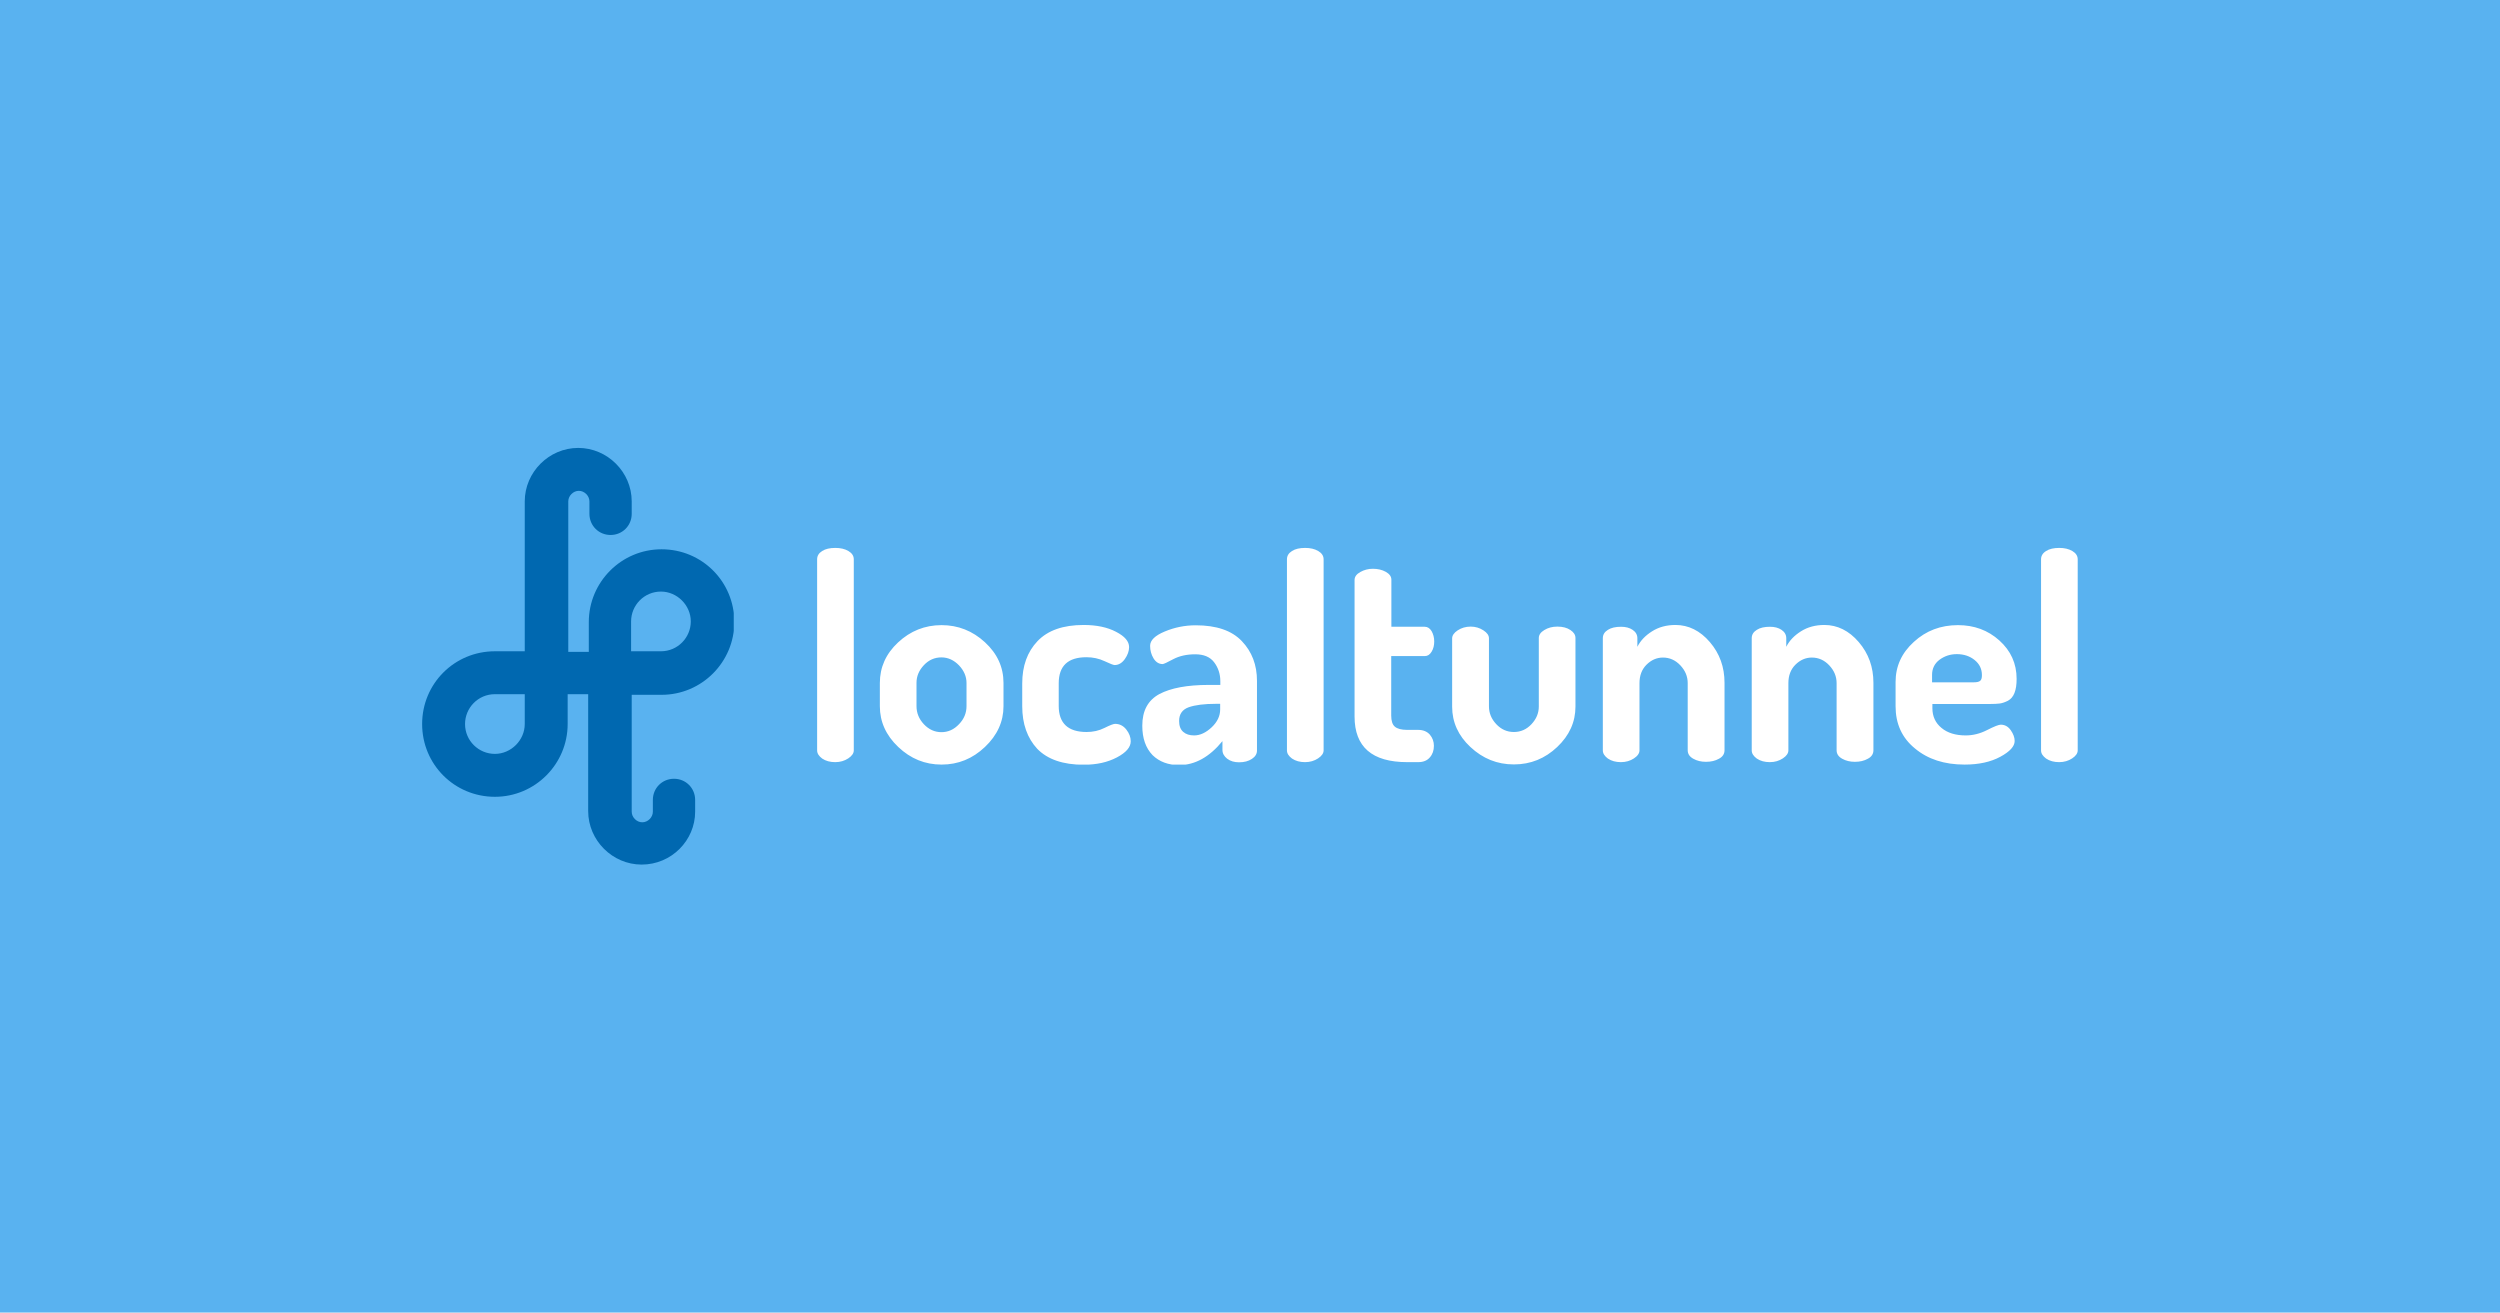
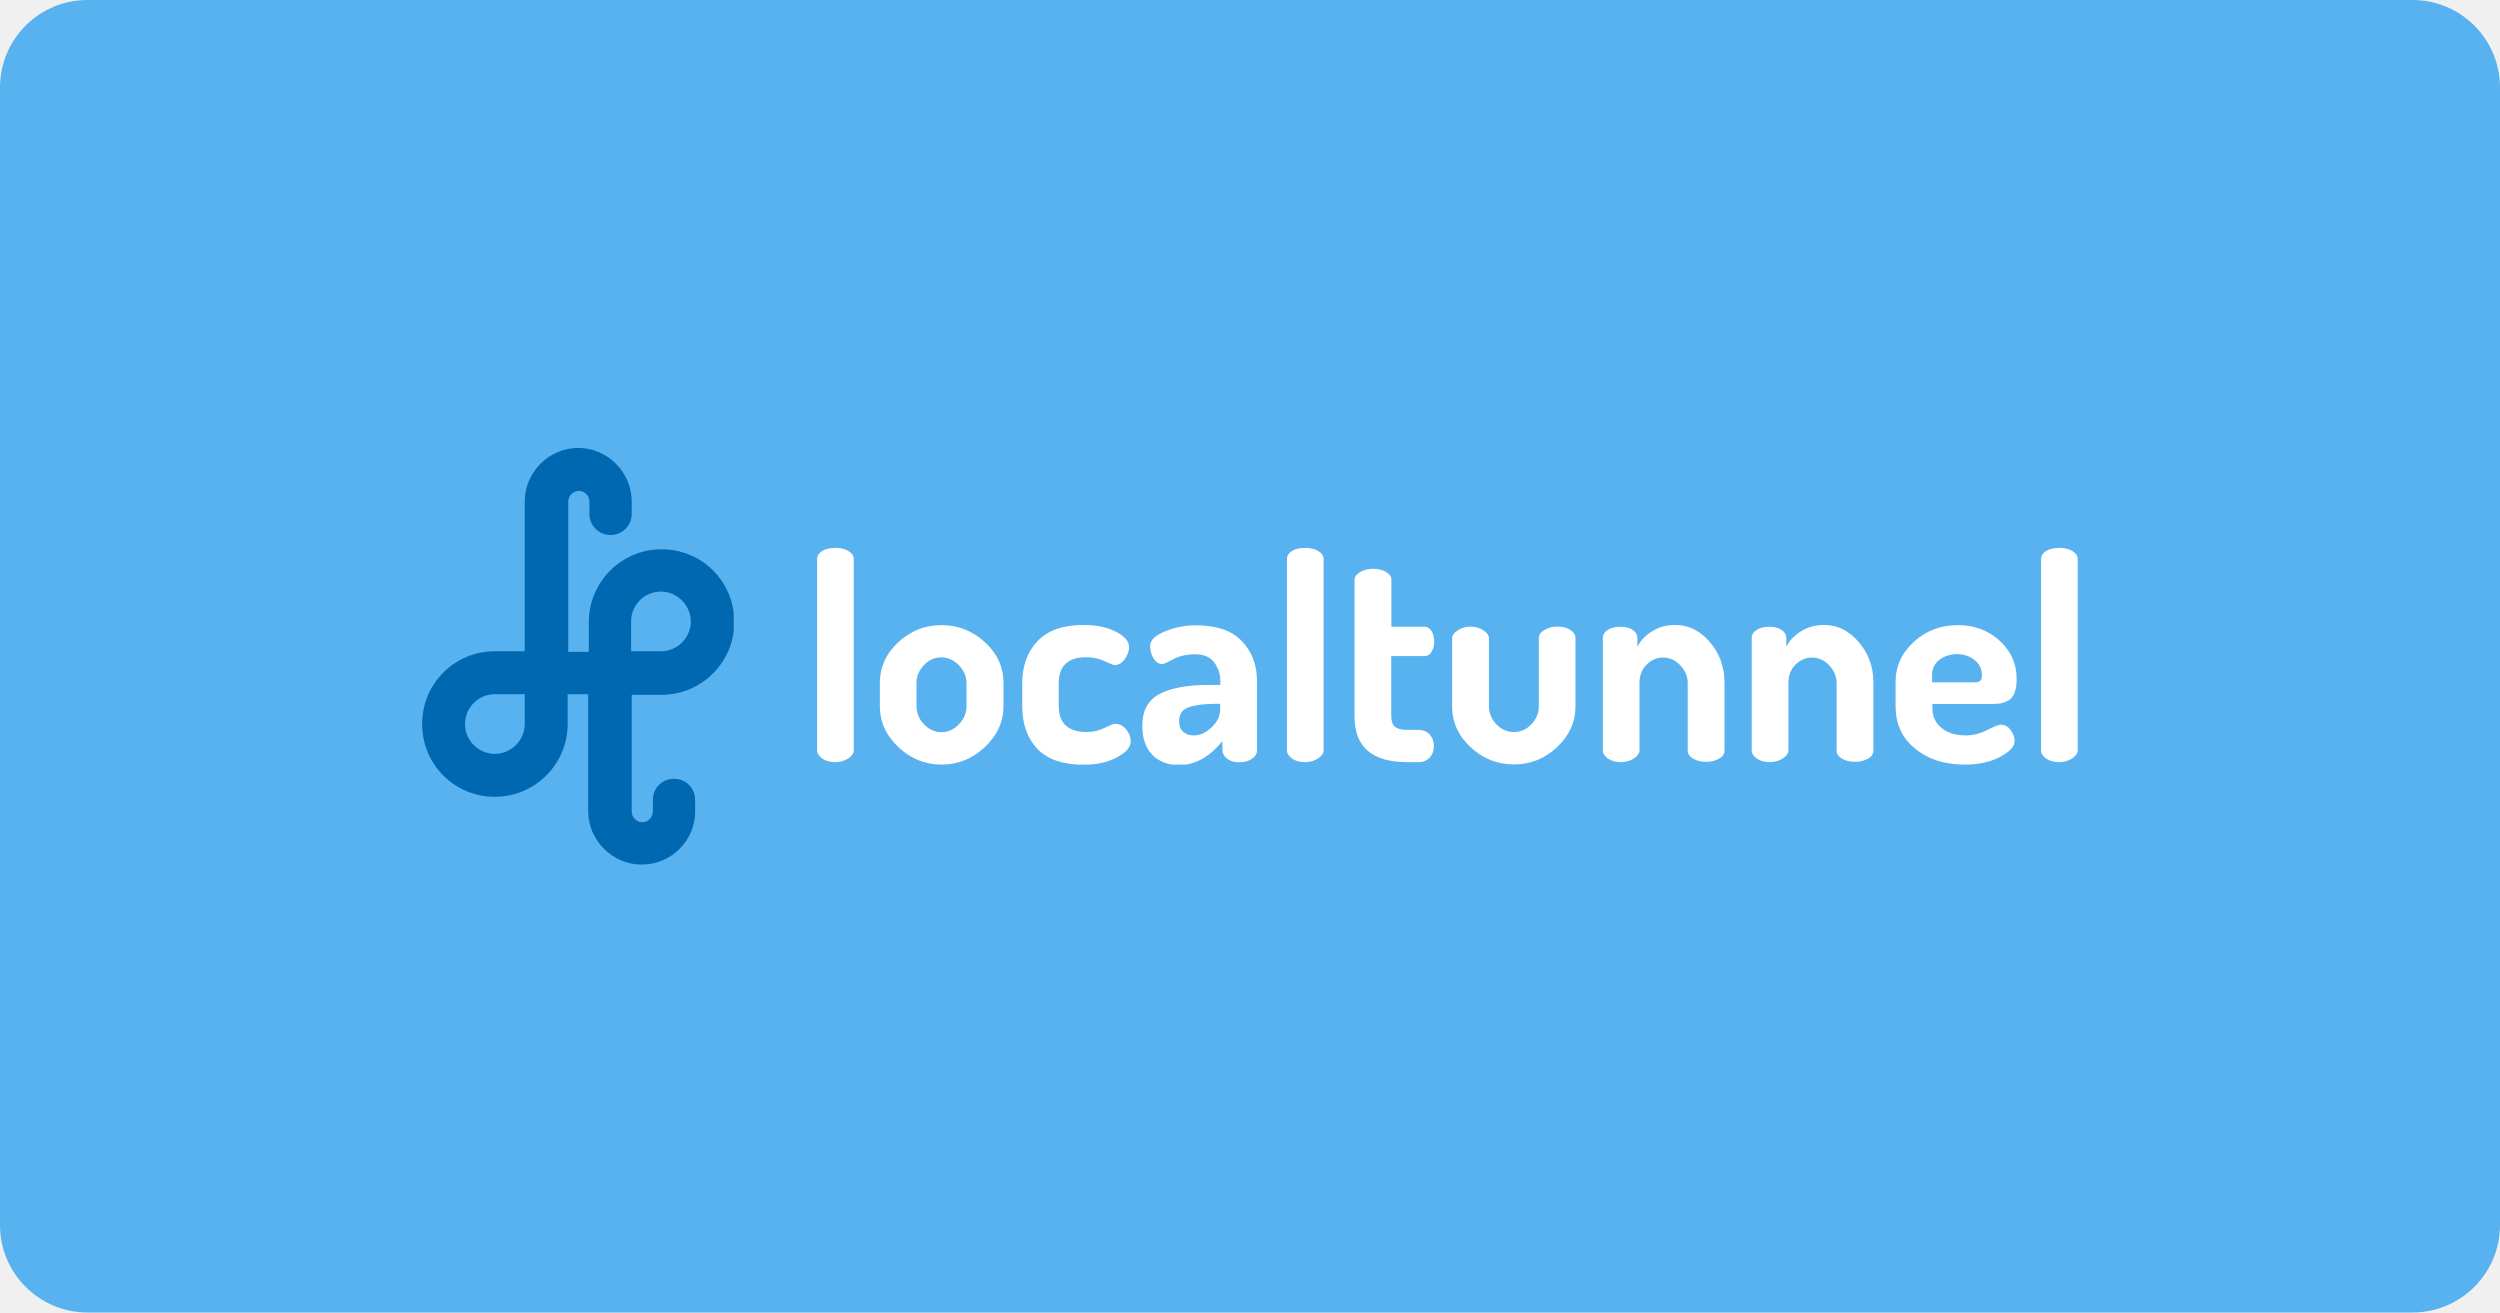
<svg xmlns="http://www.w3.org/2000/svg" width="1200" height="630" viewBox="0 0 1200 630">
-   <rect width="1200" height="630" fill="#59b2f0" />
+   <rect width="1200" height="630" rx="42" fill="#59b2f0" />
  <svg x="202.6" y="215.0" width="149.6" height="200" viewBox="0 0 50.1 67" fill="#0068b0">
    <path d="M35.3,67c-4.7,0-8.6-3.9-8.6-8.6V39.6h-3.3v4.8c0,6.4-5.2,11.7-11.7,11.7S0,50.9,0,44.4s5.2-11.7,11.7-11.7h4.8V8.6    c0-4.7,3.9-8.6,8.6-8.6c4.7,0,8.6,3.9,8.6,8.6v2c0,1.9-1.5,3.4-3.4,3.4s-3.4-1.5-3.4-3.4v-2c0-0.9-0.8-1.7-1.7-1.7    c-0.9,0-1.7,0.8-1.7,1.7v24.2h3.3v-4.8c0-6.4,5.2-11.7,11.7-11.7s11.7,5.2,11.7,11.7c0,6.4-5.2,11.7-11.7,11.7h-4.8v18.8    c0,0.9,0.8,1.7,1.7,1.7s1.7-0.8,1.7-1.7v-1.9c0-1.9,1.5-3.4,3.4-3.4c1.9,0,3.4,1.5,3.4,3.4v1.9C43.9,63.1,40.1,67,35.3,67z     M11.7,39.6c-2.7,0-4.8,2.2-4.8,4.8c0,2.7,2.2,4.8,4.8,4.8s4.8-2.2,4.8-4.8v-4.8H11.7z M33.6,32.7h4.8c2.7,0,4.8-2.2,4.8-4.8    s-2.2-4.8-4.8-4.8c-2.7,0-4.8,2.2-4.8,4.8V32.7z" />
  </svg>
  <svg x="392.2" y="263.0" width="605.2" height="104" viewBox="0 0 773.9 133" fill="#FFF">
    <path d="M0,124.3V7c0-2.1,1-3.8,3.1-5.1C5.1,0.6,7.8,0,11.2,0c3.1,0,5.8,0.6,8,1.9c2.2,1.3,3.3,3,3.3,5.1v117.3    c0,1.7-1.1,3.4-3.4,4.9c-2.3,1.5-4.9,2.3-8,2.3c-3.1,0-5.8-0.7-8-2.2C1.1,127.8,0,126.2,0,124.3z M38.5,97.2V82.9    c0-9.6,3.7-17.9,11.2-24.9c7.5-7,16.4-10.6,26.7-10.6c10.1,0,19,3.5,26.6,10.5c7.6,7,11.4,15.3,11.4,25v14.3c0,9.4-3.8,17.8-11.4,25    c-7.6,7.2-16.4,10.8-26.6,10.8s-19-3.6-26.6-10.8C42.2,115,38.5,106.6,38.5,97.2z M61,97.1c0,4.2,1.5,7.9,4.5,11.1    c3,3.2,6.6,4.9,10.8,4.9c4.1,0,7.7-1.6,10.8-4.9c3.1-3.2,4.6-6.9,4.6-11.1V82.9c0-3.9-1.5-7.5-4.6-10.8c-3.1-3.2-6.7-4.9-10.8-4.9    c-4.2,0-7.8,1.6-10.8,4.8c-3,3.2-4.5,6.8-4.5,10.8V97.1z M125.9,97.2v-14c0-10.7,3.1-19.4,9.4-26c6.3-6.6,15.7-9.9,28.3-9.9    c7.9,0,14.6,1.4,19.9,4.2c5.4,2.8,8,5.9,8,9.4c0,2.4-0.9,4.9-2.6,7.3s-3.8,3.7-6.3,3.7c-0.7,0-2.8-0.8-6.2-2.4    c-3.4-1.6-7.1-2.4-11.1-2.4c-11.3,0-17,5.3-17,16v13.9c0,10.6,5.7,16,17.1,16c4,0,7.6-0.8,11-2.5c3.4-1.7,5.5-2.5,6.5-2.5    c2.8,0,5.1,1.2,6.9,3.5c1.8,2.3,2.7,4.7,2.7,7.2c0,3.6-2.8,6.9-8.5,9.9c-5.7,3-12.4,4.5-20.4,4.5c-12.7,0-22.2-3.3-28.5-9.8    C129,116.7,125.9,108,125.9,97.2z M199.6,109.1c0-9.2,3.5-15.6,10.5-19.4c7-3.7,17.1-5.6,30.2-5.6h7.2v-2.3c0-4.4-1.3-8.3-3.8-11.6    c-2.5-3.3-6.4-4.9-11.6-4.9s-9.7,1-13.5,3c-3.7,2-5.9,3-6.5,3c-2.3,0-4.2-1.2-5.6-3.5c-1.4-2.3-2.1-4.9-2.1-7.7c0-3.4,3-6.3,9-8.8    c6-2.5,12.3-3.8,19-3.8c12.7,0,22.1,3.2,28.3,9.7c6.2,6.5,9.3,14.6,9.3,24.4v42.8c0,2-1,3.7-3.1,5.1s-4.7,2.1-7.9,2.1    c-2.9,0-5.3-0.7-7.3-2.2c-1.9-1.5-2.9-3.3-2.9-5.4v-5.4c-8,9.8-16.9,14.7-26.6,14.7c-6.6,0-12.1-2-16.3-6.1    C201.7,122.8,199.6,116.9,199.6,109.1z M222.2,106.2c0,3,0.8,5.2,2.5,6.7c1.7,1.5,3.9,2.2,6.7,2.2c3.7,0,7.3-1.7,10.8-5    c3.5-3.3,5.2-7,5.2-10.9v-3.5h-2.6c-7.1,0-12.7,0.7-16.7,2.1C224.2,99.2,222.2,102,222.2,106.2z M288.4,124.3V7c0-2.1,1-3.8,3.1-5.1    c2-1.3,4.7-1.9,8.1-1.9c3.1,0,5.8,0.6,8,1.9c2.2,1.3,3.3,3,3.3,5.1v117.3c0,1.7-1.1,3.4-3.4,4.9c-2.3,1.5-4.9,2.3-8,2.3    c-3.1,0-5.8-0.7-8-2.2C289.5,127.8,288.4,126.2,288.4,124.3z M329.9,103.5V19.7c0-2,1.2-3.6,3.5-4.9c2.3-1.3,4.9-2,7.7-2    c3,0,5.7,0.6,8,1.9c2.3,1.3,3.4,2.9,3.4,4.8v28.9H373c1.7,0,3.1,0.9,4.2,2.7c1,1.8,1.6,3.9,1.6,6.3c0,2.4-0.5,4.5-1.6,6.3    s-2.4,2.7-4.2,2.7h-20.6v36.5c0,3.2,0.7,5.5,2.2,6.8c1.5,1.3,4,2,7.6,2h6.8c3,0,5.4,1,7.1,2.9c1.7,2,2.5,4.3,2.5,6.9    c0,2.8-0.8,5.2-2.5,7.1c-1.7,2-4.1,2.9-7.1,2.9h-6.8C340.6,131.5,329.9,122.1,329.9,103.5z M389.8,97.5v-42c0-1.7,1.1-3.4,3.4-4.9    c2.3-1.5,4.9-2.3,8-2.3c2.9,0,5.5,0.8,7.8,2.3c2.3,1.5,3.4,3.1,3.4,4.9v41.8c0,4.1,1.5,7.7,4.5,10.9c3,3.2,6.6,4.8,10.8,4.8    s7.8-1.6,10.8-4.8c3-3.2,4.5-6.8,4.5-10.9v-42c0-1.9,1.1-3.5,3.4-4.9c2.3-1.4,4.9-2.1,8-2.1c3.3,0,5.9,0.7,8,2.1s3.1,3,3.1,4.9v42.1    c0,9.4-3.7,17.7-11.2,24.8c-7.5,7.1-16.3,10.7-26.6,10.7c-10.3,0-19.1-3.6-26.7-10.7C393.6,115.3,389.8,107,389.8,97.5z     M482.3,124.3V55.4c0-2.1,1-3.8,3.1-5.1c2-1.3,4.7-1.9,8.1-1.9c2.8,0,5.2,0.6,7.1,1.9s2.9,3,2.9,5.1v5.3c1.9-3.8,4.9-6.9,9-9.5    c4.1-2.6,8.9-3.9,14.4-3.9c8,0,15.1,3.5,21.1,10.5c6,7,9,15.3,9,25v41.4c0,2.2-1.1,4-3.4,5.2c-2.3,1.3-4.9,1.9-8,1.9    c-2.9,0-5.5-0.6-7.8-1.9s-3.4-3-3.4-5.2V83c0-4.1-1.5-7.7-4.5-10.9c-3-3.2-6.6-4.8-10.7-4.8c-3.8,0-7.2,1.5-10.1,4.4    c-2.9,2.9-4.3,6.7-4.3,11.3v41.3c0,1.7-1.1,3.4-3.4,4.9c-2.3,1.5-4.9,2.3-8,2.3c-3.1,0-5.8-0.7-8-2.2    C483.4,127.8,482.3,126.2,482.3,124.3z M573.7,124.3V55.4c0-2.1,1-3.8,3.1-5.1c2-1.3,4.7-1.9,8.1-1.9c2.8,0,5.2,0.6,7.1,1.9    s2.9,3,2.9,5.1v5.3c1.9-3.8,4.9-6.9,9-9.5c4.1-2.6,8.9-3.9,14.4-3.9c8,0,15.1,3.5,21.1,10.5c6,7,9,15.3,9,25v41.4    c0,2.2-1.1,4-3.4,5.2c-2.3,1.3-4.9,1.9-8,1.9c-2.9,0-5.5-0.6-7.8-1.9s-3.4-3-3.4-5.2V83c0-4.1-1.5-7.7-4.5-10.9    c-3-3.2-6.6-4.8-10.7-4.8c-3.8,0-7.2,1.5-10.1,4.4c-2.9,2.9-4.3,6.7-4.3,11.3v41.3c0,1.7-1.1,3.4-3.4,4.9c-2.3,1.5-4.9,2.3-8,2.3    c-3.1,0-5.8-0.7-8-2.2C574.8,127.8,573.7,126.2,573.7,124.3z M662,97.2V82.3c0-9.6,3.7-17.8,11.2-24.6c7.5-6.9,16.5-10.3,27.1-10.3    c9.9,0,18.4,3.1,25.4,9.4c7,6.3,10.6,14.1,10.6,23.6c0,3.5-0.4,6.3-1.3,8.6c-0.9,2.3-2.2,3.8-4,4.8c-1.8,0.9-3.5,1.5-5,1.7    c-1.5,0.2-3.5,0.3-5.9,0.3h-35.5v2.6c0,5,1.9,9.1,5.6,12.1c3.7,3.1,8.7,4.6,14.9,4.6c4.4,0,8.8-1.1,13.1-3.3    c4.3-2.2,7.1-3.3,8.4-3.3c2.4,0,4.5,1.1,6.1,3.4c1.6,2.3,2.4,4.5,2.4,6.6c0,3.3-2.9,6.5-8.8,9.7c-5.9,3.2-13.2,4.8-21.9,4.8    c-12.5,0-22.6-3.3-30.5-9.9C665.9,116.6,662,107.9,662,97.2z M684.5,82.5H710c1.9,0,3.2-0.3,3.9-0.9c0.8-0.6,1.1-1.8,1.1-3.5    c0-3.8-1.5-6.9-4.5-9.3c-3-2.4-6.6-3.6-10.9-3.6c-4.1,0-7.6,1.2-10.7,3.5c-3,2.3-4.5,5.4-4.5,9.2V82.5z M751.3,124.3V7    c0-2.1,1-3.8,3.1-5.1c2-1.3,4.7-1.9,8.1-1.9c3.1,0,5.8,0.6,8,1.9c2.2,1.3,3.3,3,3.3,5.1v117.3c0,1.7-1.1,3.4-3.4,4.9    c-2.3,1.5-4.9,2.3-8,2.3c-3.1,0-5.8-0.7-8-2.2C752.4,127.8,751.3,126.2,751.3,124.3z" />
  </svg>
</svg>
